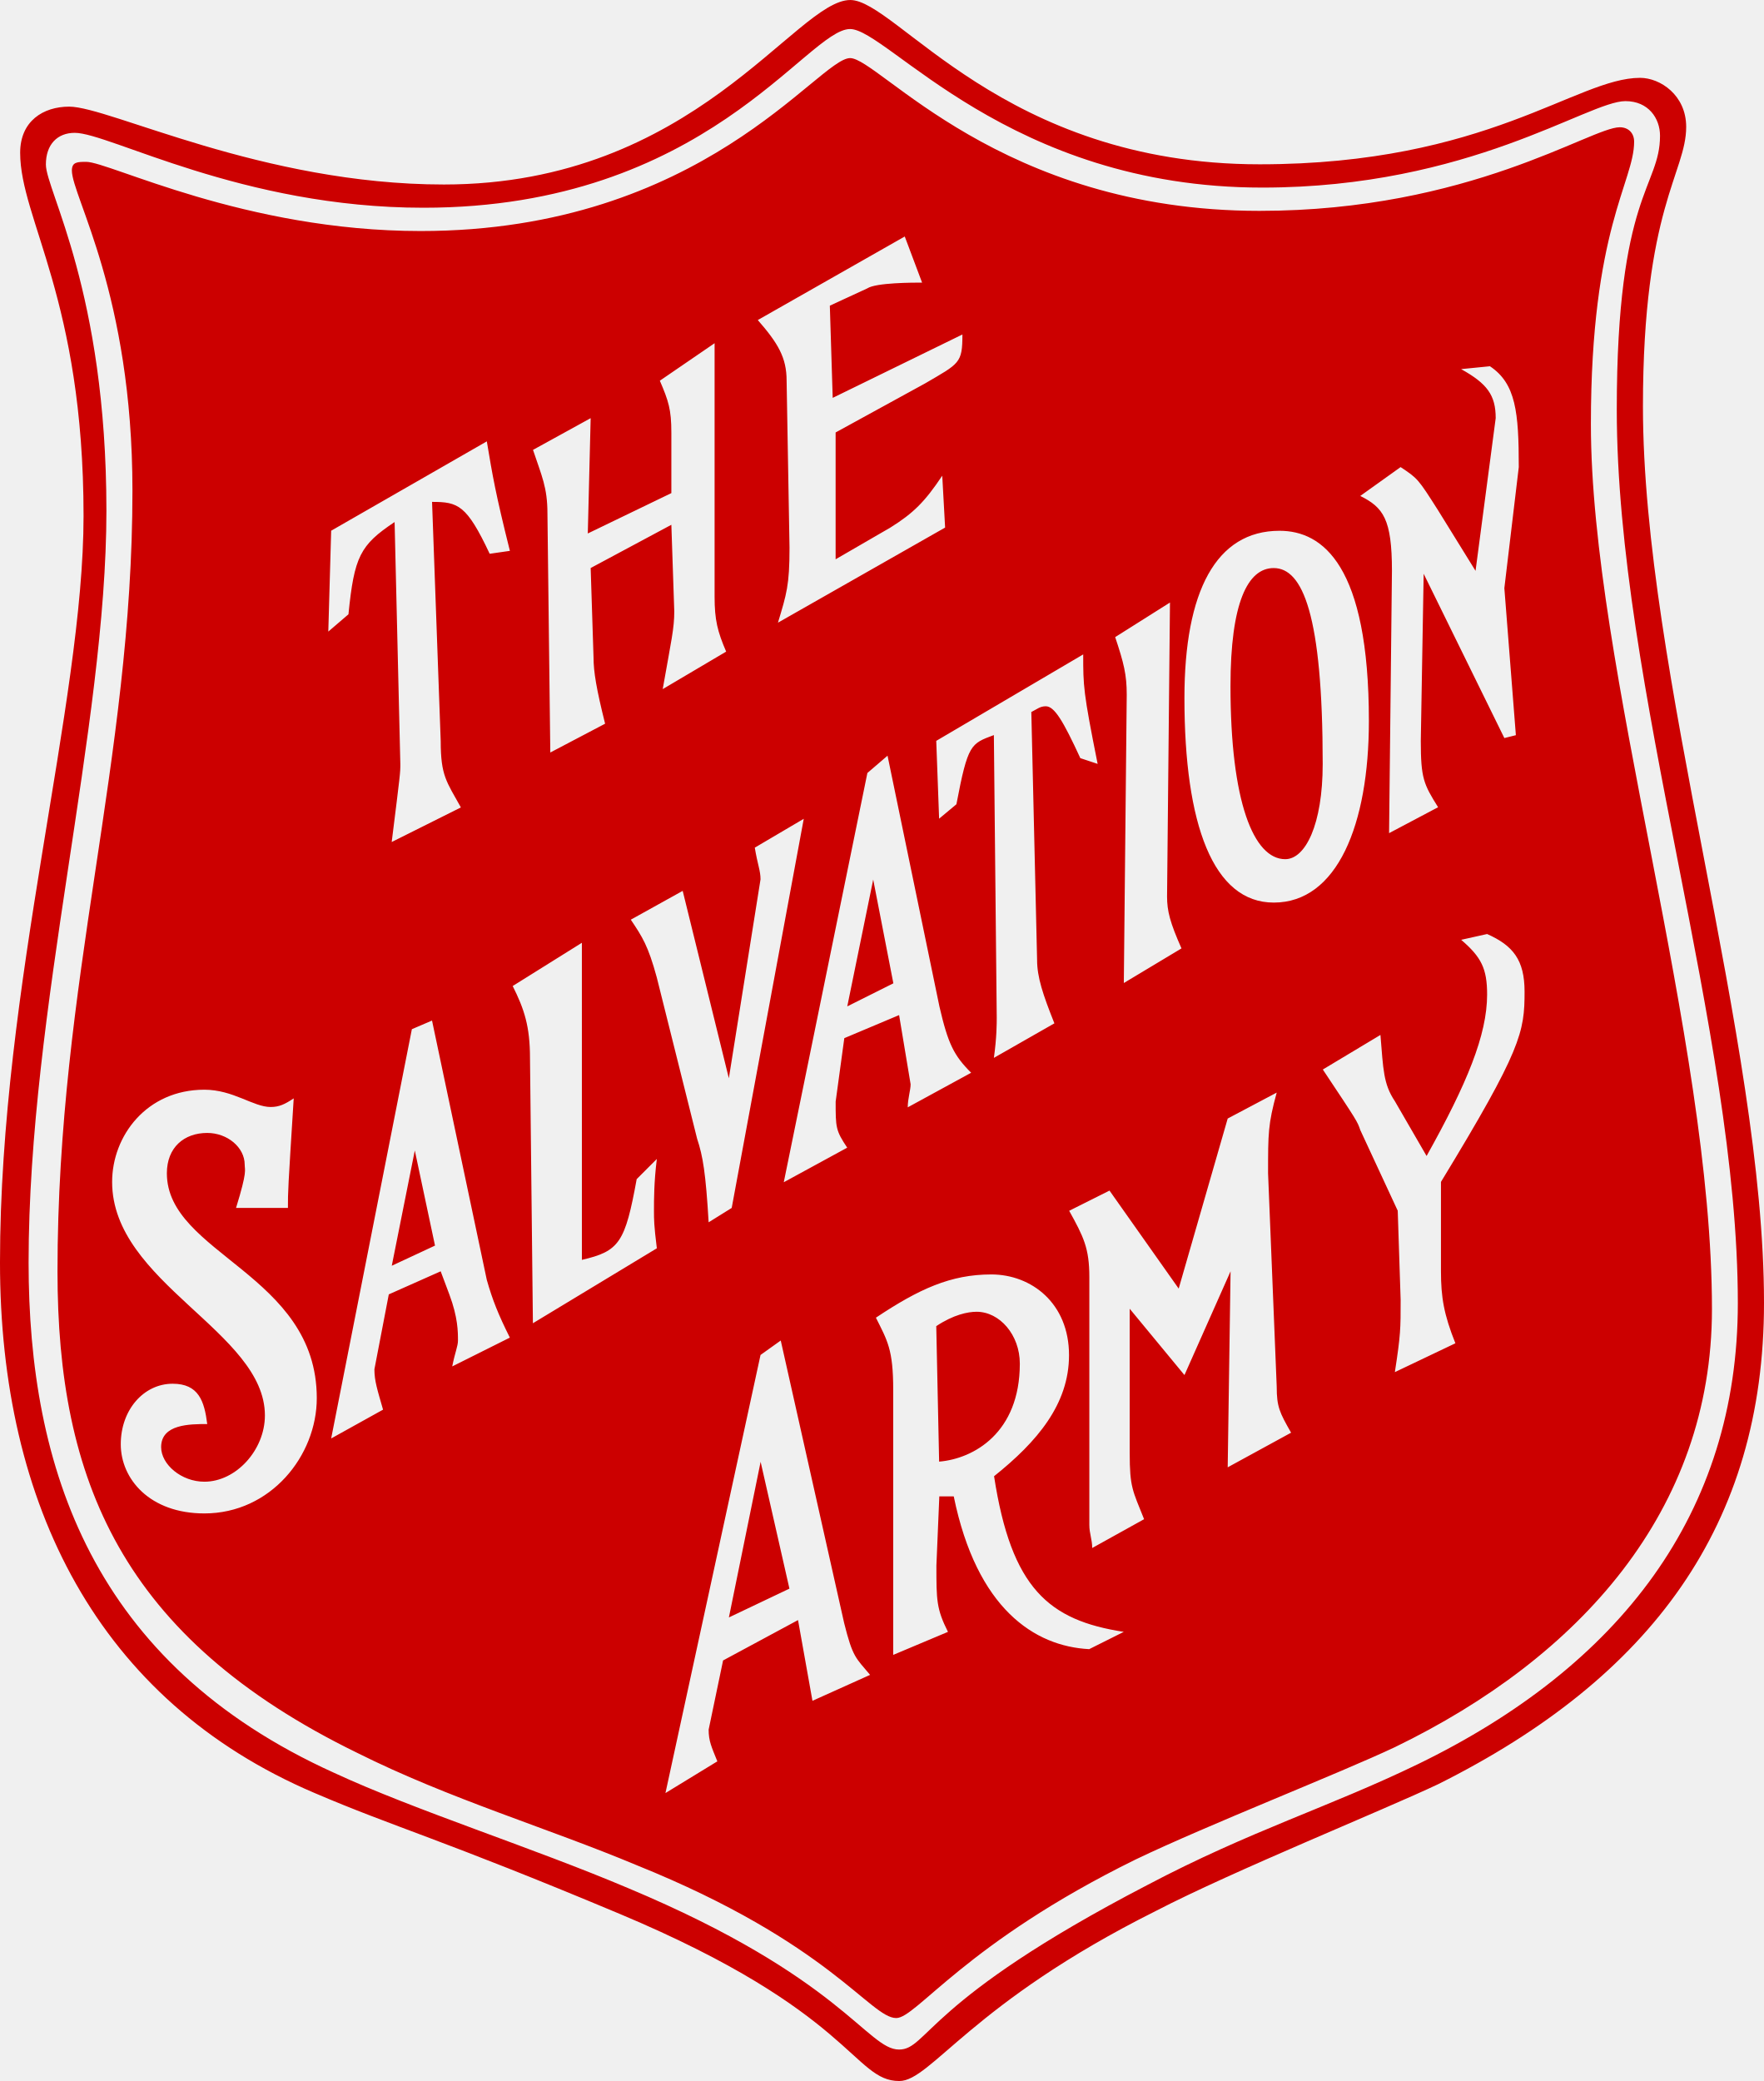
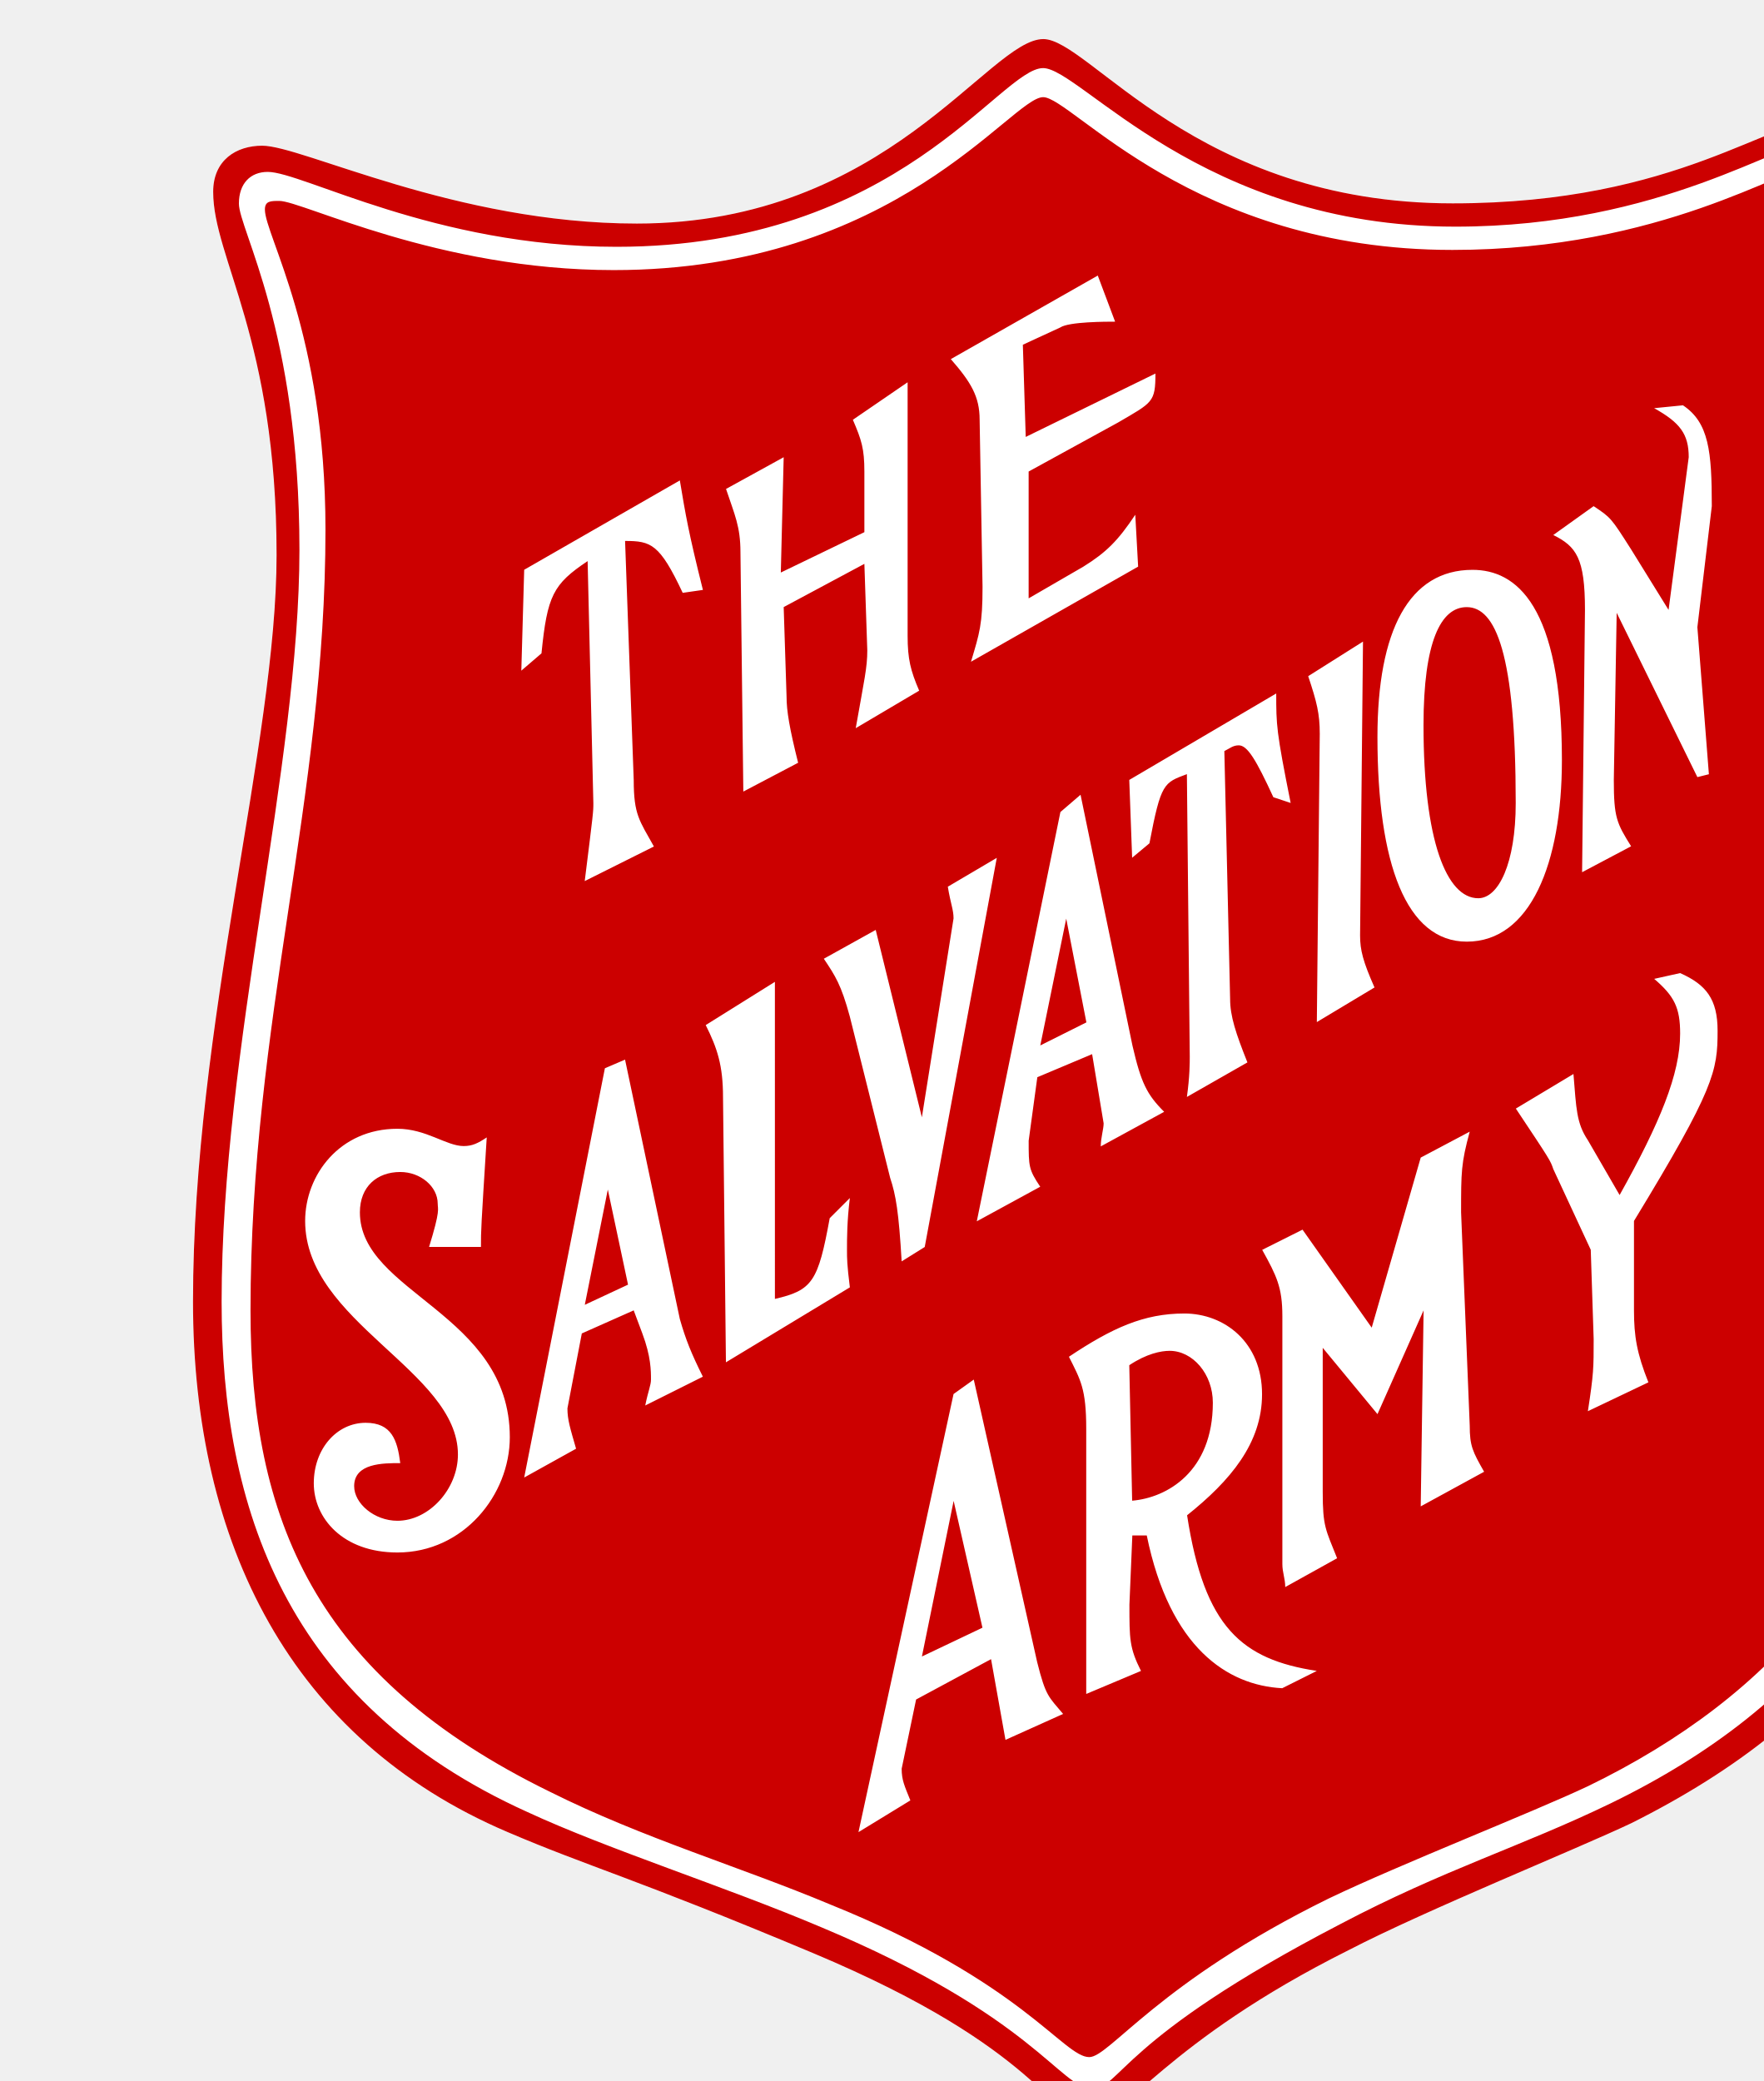
- <svg xmlns="http://www.w3.org/2000/svg" width="158.574pt" height="187.086pt" viewBox="0 0 158.574 187.086" version="1.1" id="svg9">
-   <defs id="defs13" />
-   <g id="surface1" transform="translate(-17.35156,-3.511719)">
-     <path style="fill: rgb(204, 0, 0); fill-opacity: 1; fill-rule: evenodd; opacity: 1;" d="m 24.863,49.895 c 0,-19.434 -5.699,-26.691 -5.699,-32.648 0,-2.852 2.074,-4.148 4.406,-4.148 3.625,0 17.359,7 33.684,7 22.543,0 31.609,-16.586 36.535,-16.586 4.145,0 13.73,14.77 36.793,14.77 20.469,0 28.5,-7.773 34.203,-7.773 1.812,0 4.145,1.555 4.145,4.406 0,4.145 -3.887,7.254 -3.887,25.133 0,23.84 10.883,57.008 10.883,80.59 0,19.949 -10.105,33.684 -29.281,43.27 -4.922,2.336 -18.395,7.777 -25.391,11.402 -16.582,8.293 -20.211,15.289 -23.063,15.289 -4.145,0 -4.145,-6.219 -25.133,-15.027 -16.062,-6.738 -20.211,-7.773 -27.465,-10.883 -19.434,-8.293 -28.242,-25.914 -28.242,-47.68 0,-24.875 7.512,-50.27 7.512,-67.113 z m 2.055,-0.496 c 0,19.434 -6.996,44.828 -6.996,67.629 0,18.398 5.699,36.02 27.469,45.867 7.254,3.367 17.875,6.734 26.426,10.363 19.176,8.031 21.508,14.512 24.355,14.512 2.594,0 2.336,-4.406 22.285,-14.773 9.328,-4.922 16.324,-6.992 24.355,-10.883 18.137,-8.809 28.762,-22.543 28.762,-41.457 0,-24.359 -10.883,-55.453 -10.883,-80.328 0,-19.434 3.887,-19.953 3.887,-24.617 0,-1.555 -1.035,-3.109 -3.109,-3.109 -3.367,0 -13.992,7.773 -32.648,7.773 -22.801,0 -33.684,-14.254 -37.051,-14.254 -3.887,0 -12.957,16.066 -38.348,16.066 -16.324,0 -28.242,-6.734 -31.352,-6.734 -1.555,0 -2.594,1.035 -2.594,2.848 0,2.332 5.441,11.402 5.441,31.098 z m -4.398,68.426 c 0,-26.168 6.738,-45.863 6.738,-70.219 0,-17.621 -5.445,-26.434 -5.445,-28.766 0,-0.777 0.52,-0.777 1.297,-0.777 2.074,0 14.25,6.219 30.059,6.219 25.391,0 35.754,-15.547 38.605,-15.547 2.59,0 13.473,13.734 36.793,13.734 18.914,0 29.797,-7.516 32.391,-7.516 0.777,0 1.293,0.52 1.293,1.297 0,3.629 -3.887,7.773 -3.887,25.395 0,21.766 10.883,55.191 10.883,79.551 0,18.137 -11.918,31.352 -28.5,39.387 -4.926,2.332 -16.844,6.996 -23.32,10.105 -15.289,7.516 -19.691,14.25 -21.508,14.25 -2.328,0 -5.957,-6.734 -23.316,-13.734 -8.035,-3.367 -16.844,-5.957 -25.137,-10.105 C 28.219,150.734 22.52,136.484 22.52,117.824 Z m 83.934,0.262 c -3.629,0 -6.48,1.297 -10.363,3.887 1.035,2.074 1.555,2.852 1.555,6.48 v 23.836 l 4.922,-2.07 c -1.039,-2.074 -1.039,-2.852 -1.039,-5.961 l 0.262,-6.219 h 1.297 c 2.07,10.105 7.254,13.477 12.176,13.734 l 3.109,-1.555 c -6.734,-1.039 -10.105,-3.887 -11.66,-13.992 3.887,-3.109 6.738,-6.48 6.738,-10.883 0,-4.664 -3.371,-7.258 -6.996,-7.258 z m -4.68,16.828 -0.258,-12.18 c 1.551,-1.035 2.848,-1.293 3.625,-1.293 2.074,0 3.887,2.074 3.887,4.664 0,6.219 -4.145,8.551 -7.254,8.809 z m 15.316,-24.367 -3.625,1.816 c 1.293,2.332 1.812,3.367 1.812,5.957 v 22.285 c 0,0.777 0.258,1.297 0.258,2.074 l 4.664,-2.59 c -1.035,-2.594 -1.293,-2.852 -1.293,-5.961 v -12.957 l 4.922,5.961 4.145,-9.328 -0.258,17.621 5.699,-3.113 c -1.035,-1.812 -1.293,-2.328 -1.293,-4.145 l -0.777,-19.176 c 0,-3.625 0,-4.402 0.777,-7.254 l -4.406,2.332 -4.406,15.289 z m -31.371,14.777 -8.547,39.387 4.664,-2.852 c -0.52,-1.297 -0.781,-1.812 -0.781,-2.852 l 1.297,-6.219 6.738,-3.629 1.297,7.258 5.18,-2.332 c -1.297,-1.555 -1.555,-1.555 -2.332,-4.664 l -5.699,-25.395 z m -2.844,23.598 2.852,-13.992 2.59,11.402 z m -51.039,-15.312 c 0,-2.074 2.59,-2.074 4.145,-2.074 -0.258,-2.07 -0.777,-3.625 -3.109,-3.625 -2.59,0 -4.664,2.332 -4.664,5.441 0,3.109 2.59,6.219 7.516,6.219 5.957,0 10.105,-5.184 10.105,-10.367 0,-11.141 -13.477,-12.957 -13.477,-20.211 0,-2.332 1.555,-3.629 3.629,-3.629 1.812,0 3.367,1.297 3.367,2.852 0,0.52 0.262,0.52 -0.777,3.887 h 4.664 c 0,-1.555 0,-1.555 0.52,-9.848 -0.777,0.52 -1.297,0.777 -2.074,0.777 -1.555,0 -3.367,-1.555 -5.957,-1.555 -5.184,0 -8.293,4.148 -8.293,8.293 0,9.07 13.734,13.473 13.734,20.988 0,3.109 -2.594,5.961 -5.441,5.961 -2.074,0 -3.887,-1.555 -3.887,-3.109 z M 98.684,24.773 85.473,32.285 c 1.812,2.074 2.59,3.371 2.59,5.441 l 0.262,15.031 c 0,3.367 -0.262,4.145 -1.039,6.734 L 102.312,50.941 102.055,46.277 C 100.5,48.609 99.465,49.648 97.391,50.941 L 92.469,53.793 V 42.391 L 100.5,37.988 c 3.109,-1.816 3.367,-1.816 3.367,-4.406 L 92.207,39.281 91.949,30.992 95.316,29.438 c 0.777,-0.52 4.148,-0.52 4.926,-0.52 z m 42.762,71.781 -5.18,3.109 c 3.105,4.664 3.105,4.664 3.367,5.441 l 3.367,7.254 0.262,8.031 c 0,2.594 0,3.109 -0.52,6.48 l 5.441,-2.594 c -1.035,-2.59 -1.297,-4.145 -1.297,-6.477 v -8.031 c 7.258,-11.922 7.516,-13.477 7.516,-17.105 0,-2.848 -1.039,-4.145 -3.367,-5.18 l -2.332,0.52 c 1.812,1.555 2.332,2.59 2.332,4.922 0,3.629 -1.816,8.031 -5.441,14.512 l -2.852,-4.926 c -1.039,-1.555 -1.039,-2.848 -1.297,-5.957 z M 70.449,41.105 65.266,43.957 c 0.777,2.332 1.297,3.367 1.297,5.699 l 0.258,21.508 4.926,-2.59 C 70.969,65.465 70.707,63.91 70.707,62.613 l -0.258,-8.035 7.254,-3.887 0.262,7.777 c 0,1.555 -0.262,2.59 -1.039,6.996 l 5.703,-3.371 c -0.777,-1.812 -1.039,-2.848 -1.039,-4.922 V 34.367 l -4.922,3.371 c 0.777,1.812 1.035,2.59 1.035,4.664 v 5.441 l -7.512,3.629 z M 92.473,102.543 93.25,96.844 l 4.926,-2.074 1.035,6.219 c 0,0.52 -0.258,1.297 -0.258,2.074 l 5.699,-3.109 c -1.555,-1.555 -2.074,-2.594 -2.852,-5.961 l -4.664,-22.543 -1.812,1.555 -7.516,36.793 5.703,-3.109 c -1.039,-1.555 -1.039,-1.812 -1.039,-4.145 z m 1.043,-8.555 2.332,-11.402 1.812,9.328 z m 46.891,-25.656 c 0,-13.992 -4.145,-17.102 -8.035,-17.102 -5.699,0 -8.547,5.441 -8.547,15.031 0,11.398 2.59,18.395 8.031,18.395 5.699,0 8.551,-6.996 8.551,-16.324 z m -12.441,-3.129 c 0,-7.512 1.551,-10.621 3.883,-10.621 2.594,0 4.406,4.145 4.406,17.617 0,5.445 -1.555,8.555 -3.367,8.555 -2.852,0 -4.922,-5.184 -4.922,-15.551 z m -80.844,-13.98 -0.258,9.07 1.812,-1.555 c 0.52,-5.184 1.039,-6.219 4.148,-8.293 l 0.516,21.766 c 0,0.777 0,0.777 -0.777,7 l 6.219,-3.109 C 57.484,73.766 56.969,73.25 56.969,70.141 L 56.191,48.633 c 2.332,0 3.109,0.258 5.18,4.664 L 63.188,53.035 c -1.297,-5.18 -1.555,-6.734 -2.074,-9.844 z M 61.113,118.582 56.188,95.262 l -1.812,0.777 -7.254,36.793 4.664,-2.59 c -0.52,-1.812 -0.777,-2.59 -0.777,-3.629 l 1.293,-6.734 4.664,-2.074 0.777,2.074 c 0.777,2.07 0.777,3.367 0.777,4.145 0,0.52 -0.258,1.035 -0.516,2.332 l 5.18,-2.59 c -1.035,-2.074 -1.555,-3.371 -2.07,-5.184 z m -8.543,-1.277 2.07,-10.363 1.816,8.551 z m 26.152,-33.703 -4.664,2.59 c 1.039,1.555 1.555,2.332 2.332,5.184 l 3.629,14.512 c 0.52,1.555 0.777,3.109 1.035,7.512 l 2.074,-1.293 6.477,-34.984 -4.402,2.594 c 0.258,1.555 0.516,2.07 0.516,2.848 l -2.848,17.883 z m 36.004,-21.258 -13.211,7.773 0.258,6.996 1.555,-1.297 c 1.035,-5.441 1.293,-5.441 3.367,-6.219 l 0.258,25.395 c 0,0.52 0,1.812 -0.258,3.625 l 5.441,-3.105 c -1.035,-2.594 -1.555,-4.148 -1.555,-5.703 L 110.062,67.523 c 0.52,-0.258 0.781,-0.516 1.297,-0.516 0.777,0 1.555,1.293 3.109,4.664 l 1.555,0.516 c -1.297,-6.477 -1.297,-6.996 -1.297,-9.844 z m 28.531,-16.84 -3.625,2.594 c 2.07,1.035 2.848,2.074 2.848,6.734 l -0.258,23.582 4.406,-2.332 c -1.297,-2.074 -1.555,-2.594 -1.555,-5.961 l 0.258,-15.027 7.254,14.77 1.035,-0.258 -1.035,-13.219 1.297,-10.883 c 0,-4.922 -0.262,-7.512 -2.594,-9.066 l -2.59,0.258 c 2.332,1.297 3.109,2.332 3.109,4.406 l -1.812,13.73 -3.367,-5.441 c -1.816,-2.852 -1.816,-2.852 -3.371,-3.887 z m -73.598,42.766 -6.219,3.887 c 1.039,2.074 1.555,3.629 1.555,6.477 l 0.262,23.84 11.141,-6.738 c -0.258,-2.07 -0.258,-2.59 -0.258,-3.367 0,-1.035 0,-2.59 0.258,-4.664 l -1.812,1.812 c -1.039,5.703 -1.555,6.48 -4.926,7.258 z m 52.867,-30.59 -4.926,3.109 c 0.777,2.332 1.039,3.371 1.039,5.184 l -0.262,25.914 5.184,-3.113 c -1.035,-2.332 -1.297,-3.367 -1.297,-4.664 l 0.262,-26.43" id="path4" data-index="1" />
-   </g>
+ <svg xmlns="http://www.w3.org/2000/svg" viewBox="0 0 158.574 187.086" role="img">
+   <path fill="#ffffff" d="m 24.863,49.895 c 0,-19.434 -5.699,-26.691 -5.699,-32.648 0,-2.852 2.074,-4.148 4.406,-4.148 3.625,0 17.359,7 33.684,7 22.543,0 31.609,-16.586 36.535,-16.586 4.145,0 13.73,14.77 36.793,14.77 20.469,0 28.5,-7.773 34.203,-7.773 1.812,0 4.145,1.555 4.145,4.406 0,4.145 -3.887,7.254 -3.887,25.133 0,23.84 10.883,57.008 10.883,80.59 0,19.949 -10.105,33.684 -29.281,43.27 -4.922,2.336 -18.395,7.777 -25.391,11.402 -16.582,8.293 -20.211,15.289 -23.063,15.289 -4.145,0 -4.145,-6.219 -25.133,-15.027 -16.062,-6.738 -20.211,-7.773 -27.465,-10.883 -19.434,-8.293 -28.242,-25.914 -28.242,-47.68 0,-24.875 7.512,-50.27 7.512,-67.113 z" />
+   <path fill="#cc0000" fill-rule="evenodd" d="m 24.863,49.895 c 0,-19.434 -5.699,-26.691 -5.699,-32.648 0,-2.852 2.074,-4.148 4.406,-4.148 3.625,0 17.359,7 33.684,7 22.543,0 31.609,-16.586 36.535,-16.586 4.145,0 13.73,14.77 36.793,14.77 20.469,0 28.5,-7.773 34.203,-7.773 1.812,0 4.145,1.555 4.145,4.406 0,4.145 -3.887,7.254 -3.887,25.133 0,23.84 10.883,57.008 10.883,80.59 0,19.949 -10.105,33.684 -29.281,43.27 -4.922,2.336 -18.395,7.777 -25.391,11.402 -16.582,8.293 -20.211,15.289 -23.063,15.289 -4.145,0 -4.145,-6.219 -25.133,-15.027 -16.062,-6.738 -20.211,-7.773 -27.465,-10.883 -19.434,-8.293 -28.242,-25.914 -28.242,-47.68 0,-24.875 7.512,-50.27 7.512,-67.113 z m 2.055,-0.496 c 0,19.434 -6.996,44.828 -6.996,67.629 0,18.398 5.699,36.02 27.469,45.867 7.254,3.367 17.875,6.734 26.426,10.363 19.176,8.031 21.508,14.512 24.355,14.512 2.594,0 2.336,-4.406 22.285,-14.773 9.328,-4.922 16.324,-6.992 24.355,-10.883 18.137,-8.809 28.762,-22.543 28.762,-41.457 0,-24.359 -10.883,-55.453 -10.883,-80.328 0,-19.434 3.887,-19.953 3.887,-24.617 0,-1.555 -1.035,-3.109 -3.109,-3.109 -3.367,0 -13.992,7.773 -32.648,7.773 -22.801,0 -33.684,-14.254 -37.051,-14.254 -3.887,0 -12.957,16.066 -38.348,16.066 -16.324,0 -28.242,-6.734 -31.352,-6.734 -1.555,0 -2.594,1.035 -2.594,2.848 0,2.332 5.441,11.402 5.441,31.098 z m -4.398,68.426 c 0,-26.168 6.738,-45.863 6.738,-70.219 0,-17.621 -5.445,-26.434 -5.445,-28.766 0,-0.777 0.52,-0.777 1.297,-0.777 2.074,0 14.25,6.219 30.059,6.219 25.391,0 35.754,-15.547 38.605,-15.547 2.59,0 13.473,13.734 36.793,13.734 18.914,0 29.797,-7.516 32.391,-7.516 0.777,0 1.293,0.52 1.293,1.297 0,3.629 -3.887,7.773 -3.887,25.395 0,21.766 10.883,55.191 10.883,79.551 0,18.137 -11.918,31.352 -28.5,39.387 -4.926,2.332 -16.844,6.996 -23.32,10.105 -15.289,7.516 -19.691,14.25 -21.508,14.25 -2.328,0 -5.957,-6.734 -23.316,-13.734 -8.035,-3.367 -16.844,-5.957 -25.137,-10.105 C 28.219,150.734 22.52,136.484 22.52,117.824 Z m 83.934,0.262 c -3.629,0 -6.48,1.297 -10.363,3.887 1.035,2.074 1.555,2.852 1.555,6.48 v 23.836 l 4.922,-2.07 c -1.039,-2.074 -1.039,-2.852 -1.039,-5.961 l 0.262,-6.219 h 1.297 c 2.07,10.105 7.254,13.477 12.176,13.734 l 3.109,-1.555 c -6.734,-1.039 -10.105,-3.887 -11.66,-13.992 3.887,-3.109 6.738,-6.48 6.738,-10.883 0,-4.664 -3.371,-7.258 -6.996,-7.258 z m -4.68,16.828 -0.258,-12.18 c 1.551,-1.035 2.848,-1.293 3.625,-1.293 2.074,0 3.887,2.074 3.887,4.664 0,6.219 -4.145,8.551 -7.254,8.809 z m 15.316,-24.367 -3.625,1.816 c 1.293,2.332 1.812,3.367 1.812,5.957 v 22.285 c 0,0.777 0.258,1.297 0.258,2.074 l 4.664,-2.59 c -1.035,-2.594 -1.293,-2.852 -1.293,-5.961 v -12.957 l 4.922,5.961 4.145,-9.328 -0.258,17.621 5.699,-3.113 c -1.035,-1.812 -1.293,-2.328 -1.293,-4.145 l -0.777,-19.176 c 0,-3.625 0,-4.402 0.777,-7.254 l -4.406,2.332 -4.406,15.289 z m -31.371,14.777 -8.547,39.387 4.664,-2.852 c -0.52,-1.297 -0.781,-1.812 -0.781,-2.852 l 1.297,-6.219 6.738,-3.629 1.297,7.258 5.18,-2.332 c -1.297,-1.555 -1.555,-1.555 -2.332,-4.664 l -5.699,-25.395 z m -2.844,23.598 2.852,-13.992 2.59,11.402 z m -51.039,-15.312 c 0,-2.074 2.59,-2.074 4.145,-2.074 -0.258,-2.07 -0.777,-3.625 -3.109,-3.625 -2.59,0 -4.664,2.332 -4.664,5.441 0,3.109 2.59,6.219 7.516,6.219 5.957,0 10.105,-5.184 10.105,-10.367 0,-11.141 -13.477,-12.957 -13.477,-20.211 0,-2.332 1.555,-3.629 3.629,-3.629 1.812,0 3.367,1.297 3.367,2.852 0,0.52 0.262,0.52 -0.777,3.887 h 4.664 c 0,-1.555 0,-1.555 0.52,-9.848 -0.777,0.52 -1.297,0.777 -2.074,0.777 -1.555,0 -3.367,-1.555 -5.957,-1.555 -5.184,0 -8.293,4.148 -8.293,8.293 0,9.07 13.734,13.473 13.734,20.988 0,3.109 -2.594,5.961 -5.441,5.961 -2.074,0 -3.887,-1.555 -3.887,-3.109 z M 98.684,24.773 85.473,32.285 c 1.812,2.074 2.59,3.371 2.59,5.441 l 0.262,15.031 c 0,3.367 -0.262,4.145 -1.039,6.734 L 102.312,50.941 102.055,46.277 C 100.5,48.609 99.465,49.648 97.391,50.941 L 92.469,53.793 V 42.391 L 100.5,37.988 c 3.109,-1.816 3.367,-1.816 3.367,-4.406 L 92.207,39.281 91.949,30.992 95.316,29.438 c 0.777,-0.52 4.148,-0.52 4.926,-0.52 z m 42.762,71.781 -5.18,3.109 c 3.105,4.664 3.105,4.664 3.367,5.441 l 3.367,7.254 0.262,8.031 c 0,2.594 0,3.109 -0.52,6.48 l 5.441,-2.594 c -1.035,-2.59 -1.297,-4.145 -1.297,-6.477 v -8.031 c 7.258,-11.922 7.516,-13.477 7.516,-17.105 0,-2.848 -1.039,-4.145 -3.367,-5.18 l -2.332,0.52 c 1.812,1.555 2.332,2.59 2.332,4.922 0,3.629 -1.816,8.031 -5.441,14.512 l -2.852,-4.926 c -1.039,-1.555 -1.039,-2.848 -1.297,-5.957 z M 70.449,41.105 65.266,43.957 c 0.777,2.332 1.297,3.367 1.297,5.699 l 0.258,21.508 4.926,-2.59 C 70.969,65.465 70.707,63.91 70.707,62.613 l -0.258,-8.035 7.254,-3.887 0.262,7.777 c 0,1.555 -0.262,2.59 -1.039,6.996 l 5.703,-3.371 c -0.777,-1.812 -1.039,-2.848 -1.039,-4.922 V 34.367 l -4.922,3.371 c 0.777,1.812 1.035,2.59 1.035,4.664 v 5.441 l -7.512,3.629 z M 92.473,102.543 93.25,96.844 l 4.926,-2.074 1.035,6.219 c 0,0.52 -0.258,1.297 -0.258,2.074 l 5.699,-3.109 c -1.555,-1.555 -2.074,-2.594 -2.852,-5.961 l -4.664,-22.543 -1.812,1.555 -7.516,36.793 5.703,-3.109 c -1.039,-1.555 -1.039,-1.812 -1.039,-4.145 z m 1.043,-8.555 2.332,-11.402 1.812,9.328 z m 46.891,-25.656 c 0,-13.992 -4.145,-17.102 -8.035,-17.102 -5.699,0 -8.547,5.441 -8.547,15.031 0,11.398 2.59,18.395 8.031,18.395 5.699,0 8.551,-6.996 8.551,-16.324 z m -12.441,-3.129 c 0,-7.512 1.551,-10.621 3.883,-10.621 2.594,0 4.406,4.145 4.406,17.617 0,5.445 -1.555,8.555 -3.367,8.555 -2.852,0 -4.922,-5.184 -4.922,-15.551 z m -80.844,-13.98 -0.258,9.07 1.812,-1.555 c 0.52,-5.184 1.039,-6.219 4.148,-8.293 l 0.516,21.766 c 0,0.777 0,0.777 -0.777,7 l 6.219,-3.109 C 57.484,73.766 56.969,73.25 56.969,70.141 L 56.191,48.633 c 2.332,0 3.109,0.258 5.18,4.664 L 63.188,53.035 c -1.297,-5.18 -1.555,-6.734 -2.074,-9.844 z M 61.113,118.582 56.188,95.262 l -1.812,0.777 -7.254,36.793 4.664,-2.59 c -0.52,-1.812 -0.777,-2.59 -0.777,-3.629 l 1.293,-6.734 4.664,-2.074 0.777,2.074 c 0.777,2.07 0.777,3.367 0.777,4.145 0,0.52 -0.258,1.035 -0.516,2.332 l 5.18,-2.59 c -1.035,-2.074 -1.555,-3.371 -2.07,-5.184 z m -8.543,-1.277 2.07,-10.363 1.816,8.551 z m 26.152,-33.703 -4.664,2.59 c 1.039,1.555 1.555,2.332 2.332,5.184 l 3.629,14.512 c 0.52,1.555 0.777,3.109 1.035,7.512 l 2.074,-1.293 6.477,-34.984 -4.402,2.594 c 0.258,1.555 0.516,2.07 0.516,2.848 l -2.848,17.883 z m 36.004,-21.258 -13.211,7.773 0.258,6.996 1.555,-1.297 c 1.035,-5.441 1.293,-5.441 3.367,-6.219 l 0.258,25.395 c 0,0.52 0,1.812 -0.258,3.625 l 5.441,-3.105 c -1.035,-2.594 -1.555,-4.148 -1.555,-5.703 L 110.062,67.523 c 0.52,-0.258 0.781,-0.516 1.297,-0.516 0.777,0 1.555,1.293 3.109,4.664 l 1.555,0.516 c -1.297,-6.477 -1.297,-6.996 -1.297,-9.844 z m 28.531,-16.84 -3.625,2.594 c 2.07,1.035 2.848,2.074 2.848,6.734 l -0.258,23.582 4.406,-2.332 c -1.297,-2.074 -1.555,-2.594 -1.555,-5.961 l 0.258,-15.027 7.254,14.77 1.035,-0.258 -1.035,-13.219 1.297,-10.883 c 0,-4.922 -0.262,-7.512 -2.594,-9.066 l -2.59,0.258 c 2.332,1.297 3.109,2.332 3.109,4.406 l -1.812,13.73 -3.367,-5.441 c -1.816,-2.852 -1.816,-2.852 -3.371,-3.887 z m -73.598,42.766 -6.219,3.887 c 1.039,2.074 1.555,3.629 1.555,6.477 l 0.262,23.84 11.141,-6.738 c -0.258,-2.07 -0.258,-2.59 -0.258,-3.367 0,-1.035 0,-2.59 0.258,-4.664 l -1.812,1.812 c -1.039,5.703 -1.555,6.48 -4.926,7.258 z m 52.867,-30.59 -4.926,3.109 c 0.777,2.332 1.039,3.371 1.039,5.184 l -0.262,25.914 5.184,-3.113 c -1.035,-2.332 -1.297,-3.367 -1.297,-4.664 l 0.262,-26.43" />
</svg>
